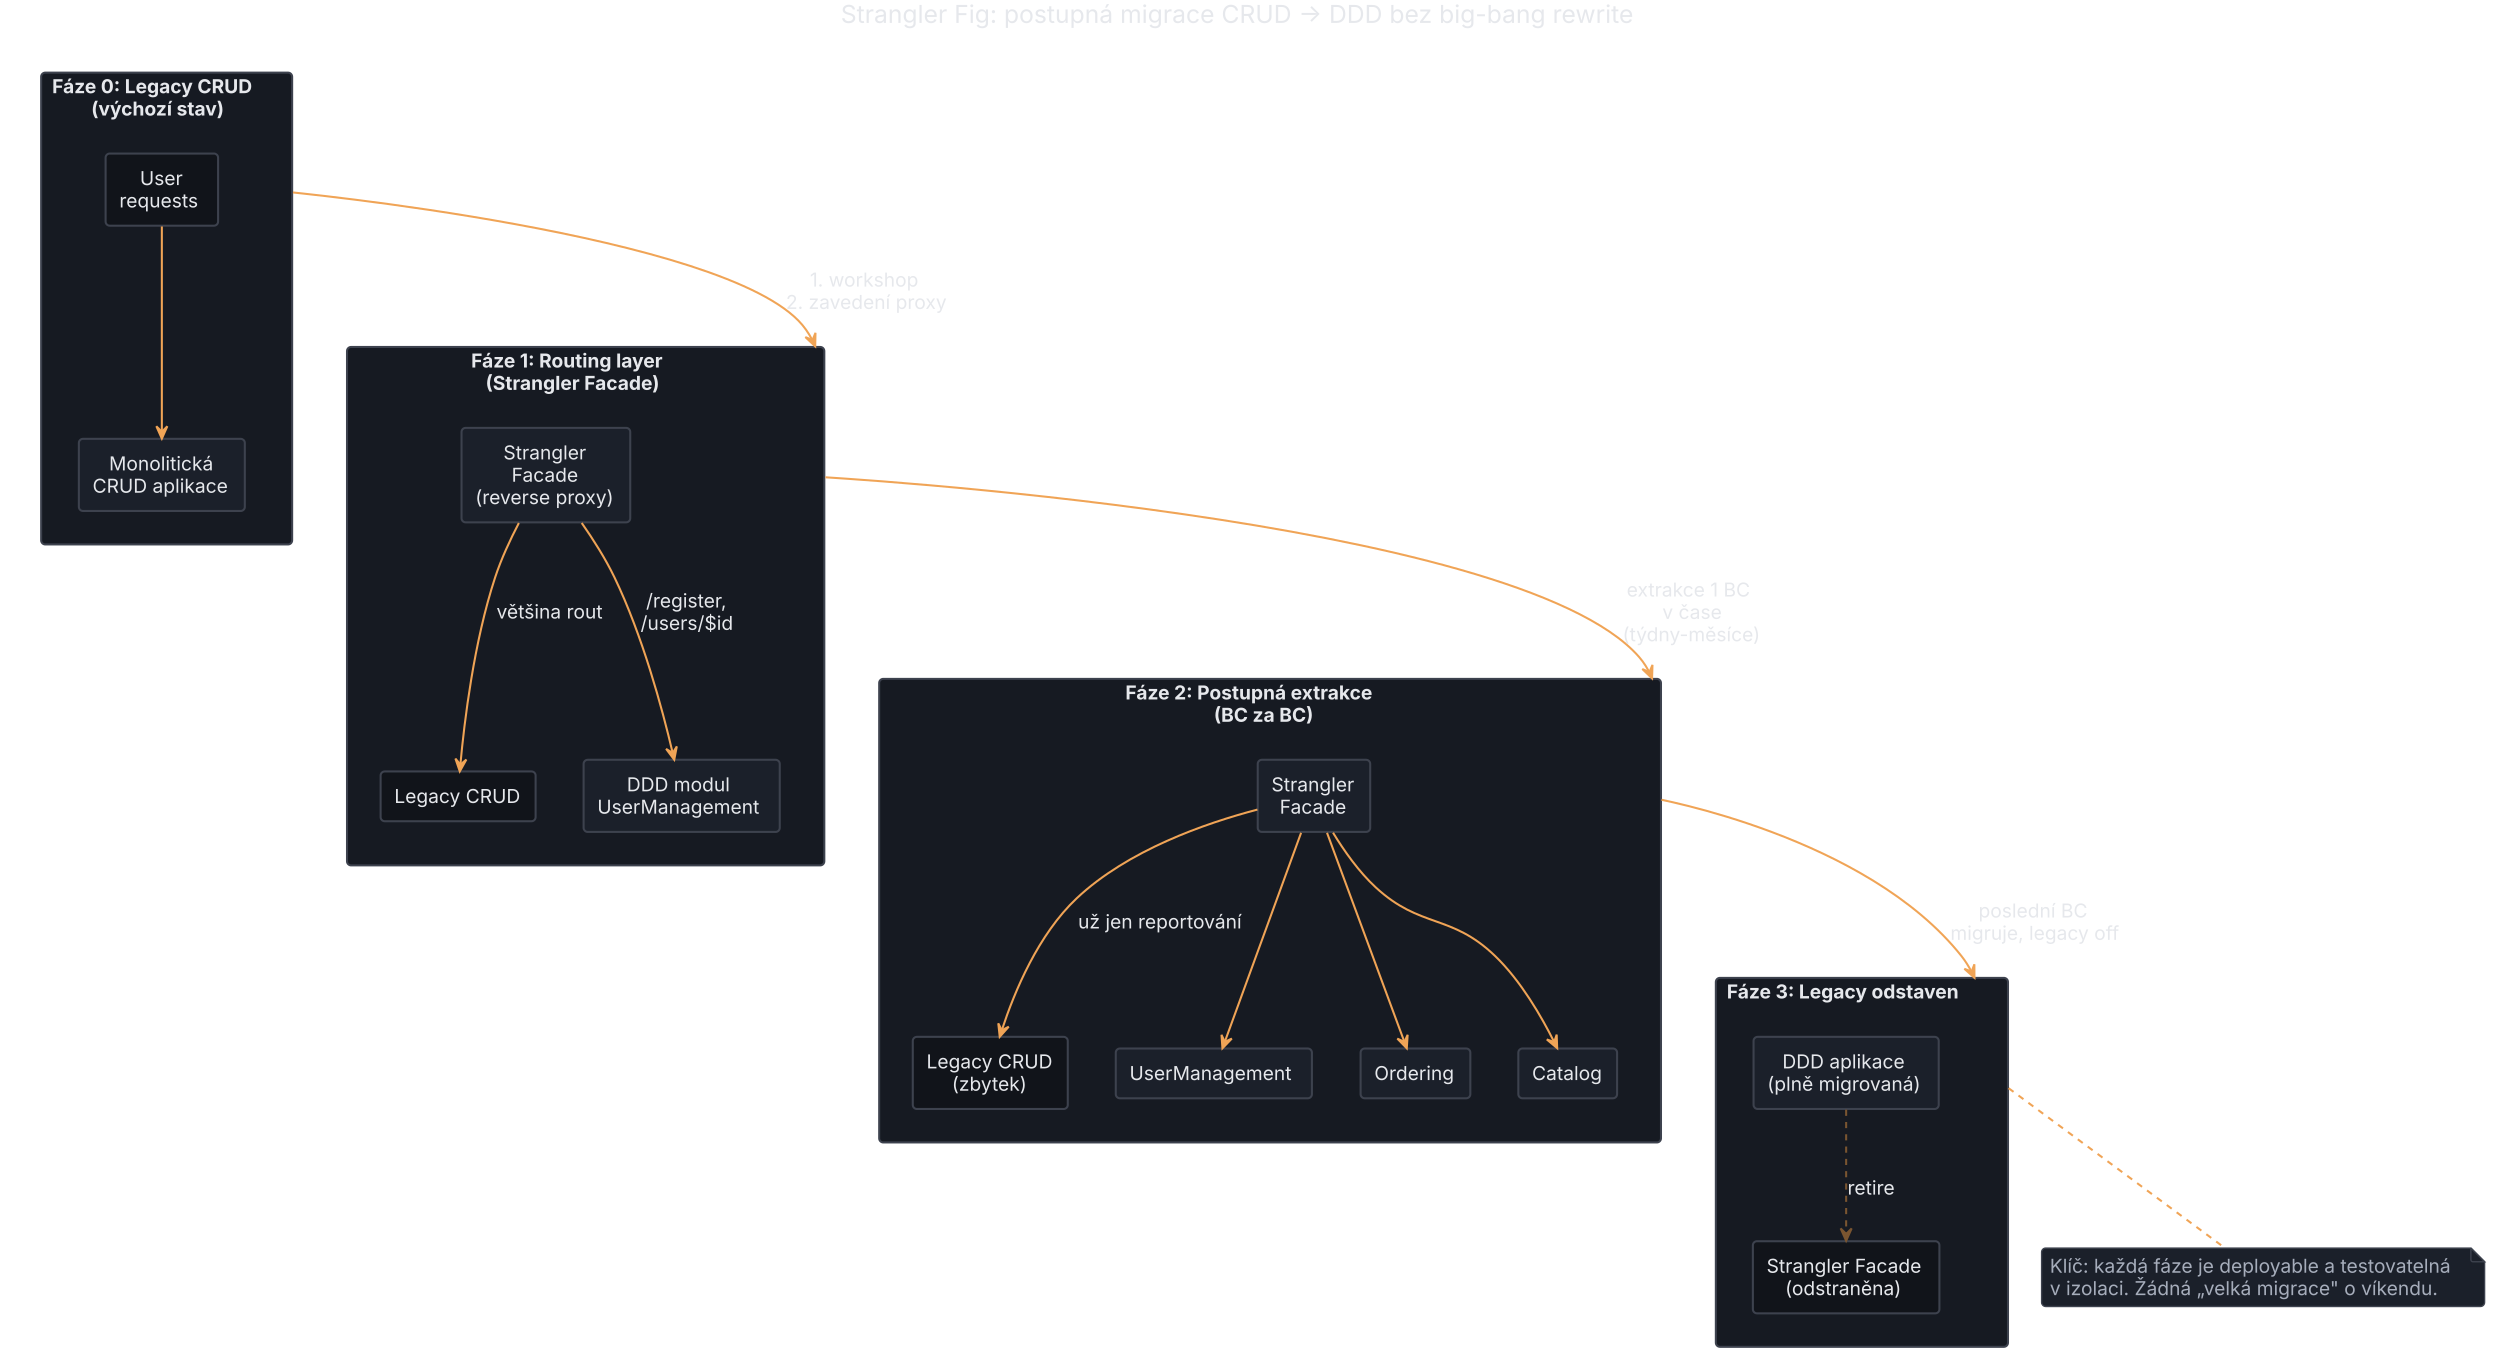
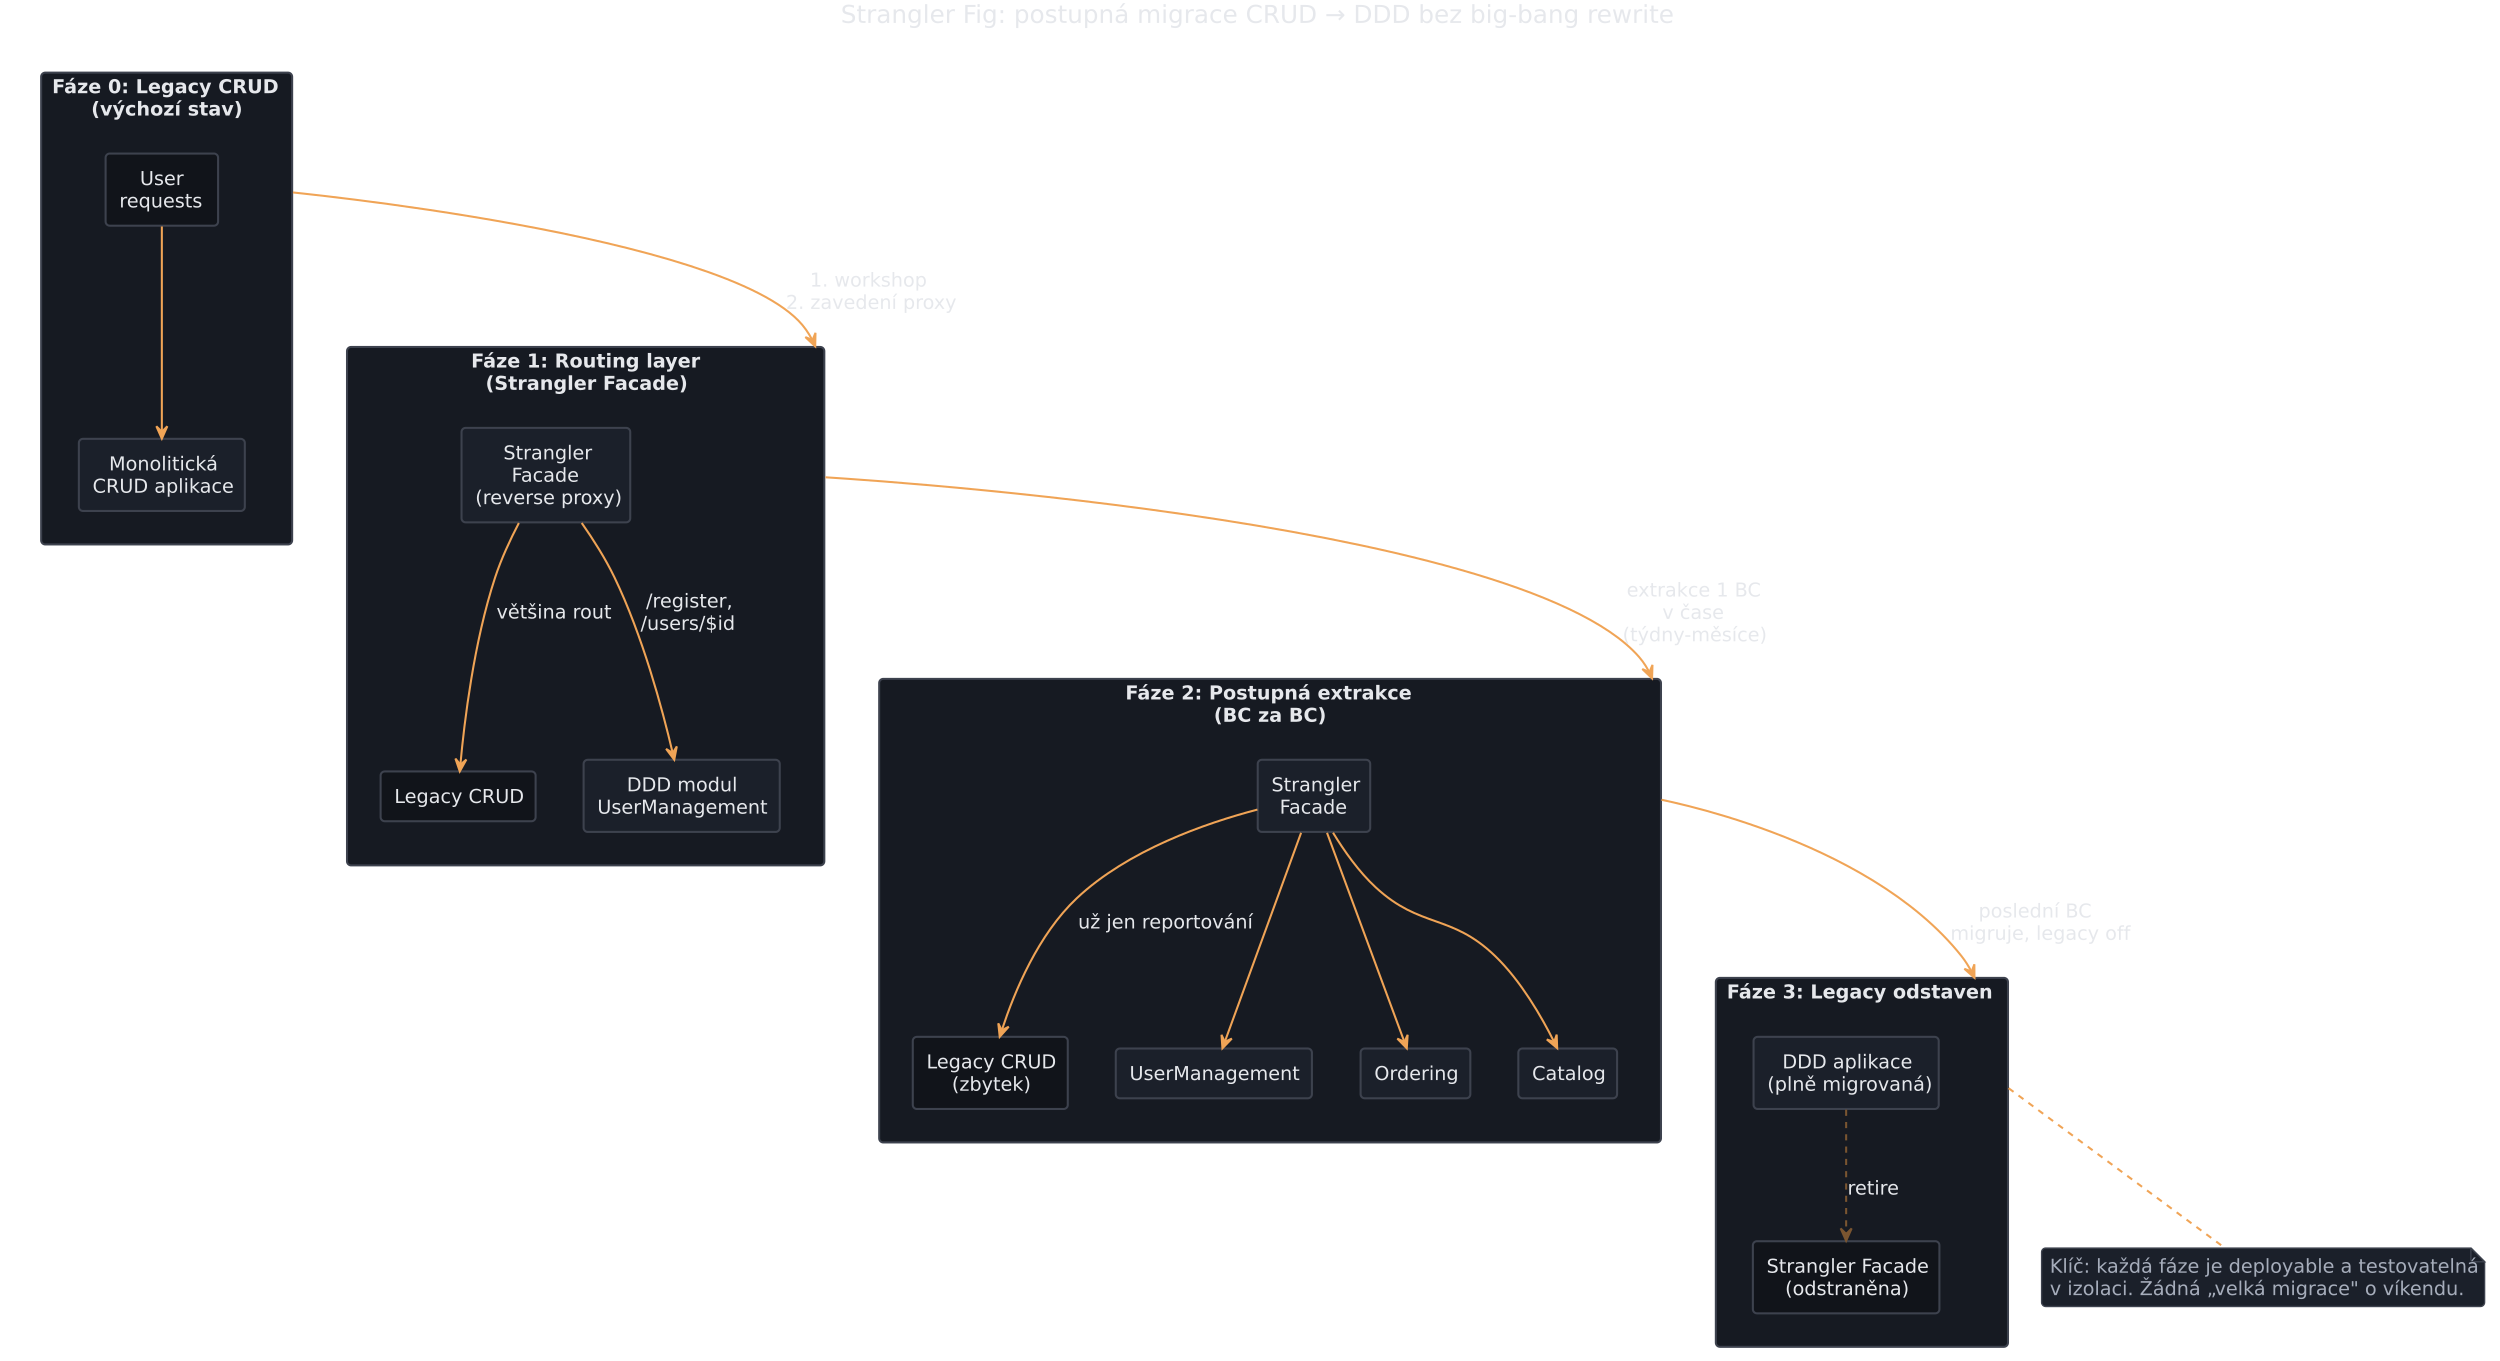
<svg xmlns="http://www.w3.org/2000/svg" contentScriptType="application/ecmascript" contentStyleType="text/css" height="1550px" preserveAspectRatio="none" style="width:2848px;height:1550px;background:#11141A;" version="1.1" viewBox="0 0 2848 1550" width="2848.438px" zoomAndPan="magnify">
  <defs />
  <g>
-     <text fill="#E6E8EC" font-family="Inter, ui-sans-serif, system-ui, -apple-system, sans-serif" font-size="28.125" lengthAdjust="spacingAndGlyphs" textLength="943.75" x="957.812" y="26.106">Strangler Fig: postupná migrace CRUD → DDD bez big-bang rewrite</text>
+     <text fill="#E6E8EC" font-family="DejaVu Sans" font-size="28.125" lengthAdjust="spacingAndGlyphs" textLength="943.75" x="957.812" y="26.106">Strangler Fig: postupná migrace CRUD → DDD bez big-bang rewrite</text>
    <rect fill="#161A22" height="537.5" rx="4.688" ry="4.688" style="stroke: #3D424E; stroke-width: 2.344;" width="285.938" x="46.875" y="82.739" />
-     <text fill="#E6E8EC" font-family="Inter, ui-sans-serif, system-ui, -apple-system, sans-serif" font-size="21.875" font-weight="bold" lengthAdjust="spacingAndGlyphs" textLength="260.938" x="59.375" y="106.169">Fáze 0: Legacy CRUD</text>
-     <text fill="#E6E8EC" font-family="Inter, ui-sans-serif, system-ui, -apple-system, sans-serif" font-size="21.875" font-weight="bold" lengthAdjust="spacingAndGlyphs" textLength="171.875" x="103.906" y="131.633">(výchozí stav)</text>
+     <text fill="#E6E8EC" font-family="DejaVu Sans" font-size="21.875" font-weight="bold" lengthAdjust="spacingAndGlyphs" textLength="260.938" x="59.375" y="106.169">Fáze 0: Legacy CRUD</text>
+     <text fill="#E6E8EC" font-family="DejaVu Sans" font-size="21.875" font-weight="bold" lengthAdjust="spacingAndGlyphs" textLength="171.875" x="103.906" y="131.633">(výchozí stav)</text>
    <rect fill="#161A22" height="590.625" rx="4.688" ry="4.688" style="stroke: #3D424E; stroke-width: 2.344;" width="543.75" x="395.312" y="395.239" />
-     <text fill="#E6E8EC" font-family="Inter, ui-sans-serif, system-ui, -apple-system, sans-serif" font-size="21.875" font-weight="bold" lengthAdjust="spacingAndGlyphs" textLength="260.938" x="536.719" y="418.669">Fáze 1: Routing layer</text>
-     <text fill="#E6E8EC" font-family="Inter, ui-sans-serif, system-ui, -apple-system, sans-serif" font-size="21.875" font-weight="bold" lengthAdjust="spacingAndGlyphs" textLength="228.125" x="553.125" y="444.133">(Strangler Facade)</text>
+     <text fill="#E6E8EC" font-family="DejaVu Sans" font-size="21.875" font-weight="bold" lengthAdjust="spacingAndGlyphs" textLength="260.938" x="536.719" y="418.669">Fáze 1: Routing layer</text>
+     <text fill="#E6E8EC" font-family="DejaVu Sans" font-size="21.875" font-weight="bold" lengthAdjust="spacingAndGlyphs" textLength="228.125" x="553.125" y="444.133">(Strangler Facade)</text>
    <rect fill="#161A22" height="528.125" rx="4.688" ry="4.688" style="stroke: #3D424E; stroke-width: 2.344;" width="890.625" x="1001.562" y="773.364" />
-     <text fill="#E6E8EC" font-family="Inter, ui-sans-serif, system-ui, -apple-system, sans-serif" font-size="21.875" font-weight="bold" lengthAdjust="spacingAndGlyphs" textLength="329.688" x="1282.031" y="796.794">Fáze 2: Postupná extrakce</text>
-     <text fill="#E6E8EC" font-family="Inter, ui-sans-serif, system-ui, -apple-system, sans-serif" font-size="21.875" font-weight="bold" lengthAdjust="spacingAndGlyphs" textLength="128.125" x="1382.812" y="822.258">(BC za BC)</text>
+     <text fill="#E6E8EC" font-family="DejaVu Sans" font-size="21.875" font-weight="bold" lengthAdjust="spacingAndGlyphs" textLength="329.688" x="1282.031" y="796.794">Fáze 2: Postupná extrakce</text>
+     <text fill="#E6E8EC" font-family="DejaVu Sans" font-size="21.875" font-weight="bold" lengthAdjust="spacingAndGlyphs" textLength="128.125" x="1382.812" y="822.258">(BC za BC)</text>
    <rect fill="#161A22" height="420.312" rx="4.688" ry="4.688" style="stroke: #3D424E; stroke-width: 2.344;" width="332.812" x="1954.688" y="1113.989" />
-     <text fill="#E6E8EC" font-family="Inter, ui-sans-serif, system-ui, -apple-system, sans-serif" font-size="21.875" font-weight="bold" lengthAdjust="spacingAndGlyphs" textLength="307.812" x="1967.188" y="1137.419">Fáze 3: Legacy odstaven</text>
+     <text fill="#E6E8EC" font-family="DejaVu Sans" font-size="21.875" font-weight="bold" lengthAdjust="spacingAndGlyphs" textLength="307.812" x="1967.188" y="1137.419">Fáze 3: Legacy odstaven</text>
    <rect fill="#1B202A" height="82.178" rx="4.688" ry="4.688" style="stroke: #3D424E; stroke-width: 2.344;" width="189.062" x="89.844" y="499.927" />
-     <text fill="#E6E8EC" font-family="Inter, ui-sans-serif, system-ui, -apple-system, sans-serif" font-size="21.875" lengthAdjust="spacingAndGlyphs" textLength="120.312" x="124.219" y="535.857">Monolitická</text>
-     <text fill="#E6E8EC" font-family="Inter, ui-sans-serif, system-ui, -apple-system, sans-serif" font-size="21.875" lengthAdjust="spacingAndGlyphs" textLength="157.812" x="105.469" y="561.321">CRUD aplikace</text>
+     <text fill="#E6E8EC" font-family="DejaVu Sans" font-size="21.875" lengthAdjust="spacingAndGlyphs" textLength="120.312" x="124.219" y="535.857">Monolitická</text>
+     <text fill="#E6E8EC" font-family="DejaVu Sans" font-size="21.875" lengthAdjust="spacingAndGlyphs" textLength="157.812" x="105.469" y="561.321">CRUD aplikace</text>
    <rect fill="#11141A" height="82.178" rx="4.688" ry="4.688" style="stroke: #3D424E; stroke-width: 2.344;" width="128.125" x="120.312" y="174.927" />
-     <text fill="#E6E8EC" font-family="Inter, ui-sans-serif, system-ui, -apple-system, sans-serif" font-size="21.875" lengthAdjust="spacingAndGlyphs" textLength="50" x="159.375" y="210.857">User</text>
-     <text fill="#E6E8EC" font-family="Inter, ui-sans-serif, system-ui, -apple-system, sans-serif" font-size="21.875" lengthAdjust="spacingAndGlyphs" textLength="96.875" x="135.938" y="236.321">requests</text>
+     <text fill="#E6E8EC" font-family="DejaVu Sans" font-size="21.875" lengthAdjust="spacingAndGlyphs" textLength="50" x="159.375" y="210.857">User</text>
+     <text fill="#E6E8EC" font-family="DejaVu Sans" font-size="21.875" lengthAdjust="spacingAndGlyphs" textLength="96.875" x="135.938" y="236.321">requests</text>
    <rect fill="#1B202A" height="107.642" rx="4.688" ry="4.688" style="stroke: #3D424E; stroke-width: 2.344;" width="192.188" x="525.781" y="487.427" />
-     <text fill="#E6E8EC" font-family="Inter, ui-sans-serif, system-ui, -apple-system, sans-serif" font-size="21.875" lengthAdjust="spacingAndGlyphs" textLength="96.875" x="573.438" y="523.357">Strangler</text>
-     <text fill="#E6E8EC" font-family="Inter, ui-sans-serif, system-ui, -apple-system, sans-serif" font-size="21.875" lengthAdjust="spacingAndGlyphs" textLength="78.125" x="582.812" y="548.821">Facade</text>
-     <text fill="#E6E8EC" font-family="Inter, ui-sans-serif, system-ui, -apple-system, sans-serif" font-size="21.875" lengthAdjust="spacingAndGlyphs" textLength="160.938" x="541.406" y="574.284">(reverse proxy)</text>
+     <text fill="#E6E8EC" font-family="DejaVu Sans" font-size="21.875" lengthAdjust="spacingAndGlyphs" textLength="96.875" x="573.438" y="523.357">Strangler</text>
+     <text fill="#E6E8EC" font-family="DejaVu Sans" font-size="21.875" lengthAdjust="spacingAndGlyphs" textLength="78.125" x="582.812" y="548.821">Facade</text>
+     <text fill="#E6E8EC" font-family="DejaVu Sans" font-size="21.875" lengthAdjust="spacingAndGlyphs" textLength="160.938" x="541.406" y="574.284">(reverse proxy)</text>
    <rect fill="#11141A" height="56.714" rx="4.688" ry="4.688" style="stroke: #3D424E; stroke-width: 2.344;" width="176.562" x="433.594" y="878.833" />
-     <text fill="#E6E8EC" font-family="Inter, ui-sans-serif, system-ui, -apple-system, sans-serif" font-size="21.875" lengthAdjust="spacingAndGlyphs" textLength="145.312" x="449.219" y="914.763">Legacy CRUD</text>
+     <text fill="#E6E8EC" font-family="DejaVu Sans" font-size="21.875" lengthAdjust="spacingAndGlyphs" textLength="145.312" x="449.219" y="914.763">Legacy CRUD</text>
    <rect fill="#1B202A" height="82.178" rx="4.688" ry="4.688" style="stroke: #3D424E; stroke-width: 2.344;" width="223.438" x="664.844" y="865.552" />
-     <text fill="#E6E8EC" font-family="Inter, ui-sans-serif, system-ui, -apple-system, sans-serif" font-size="21.875" lengthAdjust="spacingAndGlyphs" textLength="125" x="714.062" y="901.482">DDD modul</text>
-     <text fill="#E6E8EC" font-family="Inter, ui-sans-serif, system-ui, -apple-system, sans-serif" font-size="21.875" lengthAdjust="spacingAndGlyphs" textLength="192.188" x="680.469" y="926.946">UserManagement</text>
+     <text fill="#E6E8EC" font-family="DejaVu Sans" font-size="21.875" lengthAdjust="spacingAndGlyphs" textLength="125" x="714.062" y="901.482">DDD modul</text>
+     <text fill="#E6E8EC" font-family="DejaVu Sans" font-size="21.875" lengthAdjust="spacingAndGlyphs" textLength="192.188" x="680.469" y="926.946">UserManagement</text>
    <rect fill="#1B202A" height="82.178" rx="4.688" ry="4.688" style="stroke: #3D424E; stroke-width: 2.344;" width="128.125" x="1432.812" y="865.552" />
-     <text fill="#E6E8EC" font-family="Inter, ui-sans-serif, system-ui, -apple-system, sans-serif" font-size="21.875" lengthAdjust="spacingAndGlyphs" textLength="96.875" x="1448.438" y="901.482">Strangler</text>
-     <text fill="#E6E8EC" font-family="Inter, ui-sans-serif, system-ui, -apple-system, sans-serif" font-size="21.875" lengthAdjust="spacingAndGlyphs" textLength="78.125" x="1457.812" y="926.946">Facade</text>
+     <text fill="#E6E8EC" font-family="DejaVu Sans" font-size="21.875" lengthAdjust="spacingAndGlyphs" textLength="96.875" x="1448.438" y="901.482">Strangler</text>
+     <text fill="#E6E8EC" font-family="DejaVu Sans" font-size="21.875" lengthAdjust="spacingAndGlyphs" textLength="78.125" x="1457.812" y="926.946">Facade</text>
    <rect fill="#11141A" height="82.178" rx="4.688" ry="4.688" style="stroke: #3D424E; stroke-width: 2.344;" width="176.562" x="1039.844" y="1181.177" />
-     <text fill="#E6E8EC" font-family="Inter, ui-sans-serif, system-ui, -apple-system, sans-serif" font-size="21.875" lengthAdjust="spacingAndGlyphs" textLength="145.312" x="1055.469" y="1217.107">Legacy CRUD</text>
-     <text fill="#E6E8EC" font-family="Inter, ui-sans-serif, system-ui, -apple-system, sans-serif" font-size="21.875" lengthAdjust="spacingAndGlyphs" textLength="87.5" x="1084.375" y="1242.571">(zbytek)</text>
+     <text fill="#E6E8EC" font-family="DejaVu Sans" font-size="21.875" lengthAdjust="spacingAndGlyphs" textLength="145.312" x="1055.469" y="1217.107">Legacy CRUD</text>
+     <text fill="#E6E8EC" font-family="DejaVu Sans" font-size="21.875" lengthAdjust="spacingAndGlyphs" textLength="87.5" x="1084.375" y="1242.571">(zbytek)</text>
    <rect fill="#1B202A" height="56.714" rx="4.688" ry="4.688" style="stroke: #3D424E; stroke-width: 2.344;" width="223.438" x="1271.094" y="1194.458" />
-     <text fill="#E6E8EC" font-family="Inter, ui-sans-serif, system-ui, -apple-system, sans-serif" font-size="21.875" lengthAdjust="spacingAndGlyphs" textLength="192.188" x="1286.719" y="1230.388">UserManagement</text>
+     <text fill="#E6E8EC" font-family="DejaVu Sans" font-size="21.875" lengthAdjust="spacingAndGlyphs" textLength="192.188" x="1286.719" y="1230.388">UserManagement</text>
    <rect fill="#1B202A" height="56.714" rx="4.688" ry="4.688" style="stroke: #3D424E; stroke-width: 2.344;" width="125" x="1550" y="1194.458" />
-     <text fill="#E6E8EC" font-family="Inter, ui-sans-serif, system-ui, -apple-system, sans-serif" font-size="21.875" lengthAdjust="spacingAndGlyphs" textLength="93.75" x="1565.625" y="1230.388">Ordering</text>
+     <text fill="#E6E8EC" font-family="DejaVu Sans" font-size="21.875" lengthAdjust="spacingAndGlyphs" textLength="93.75" x="1565.625" y="1230.388">Ordering</text>
    <rect fill="#1B202A" height="56.714" rx="4.688" ry="4.688" style="stroke: #3D424E; stroke-width: 2.344;" width="112.5" x="1729.688" y="1194.458" />
-     <text fill="#E6E8EC" font-family="Inter, ui-sans-serif, system-ui, -apple-system, sans-serif" font-size="21.875" lengthAdjust="spacingAndGlyphs" textLength="81.25" x="1745.312" y="1230.388">Catalog</text>
+     <text fill="#E6E8EC" font-family="DejaVu Sans" font-size="21.875" lengthAdjust="spacingAndGlyphs" textLength="81.25" x="1745.312" y="1230.388">Catalog</text>
    <rect fill="#1B202A" height="82.178" rx="4.688" ry="4.688" style="stroke: #3D424E; stroke-width: 2.344;" width="210.938" x="1997.656" y="1181.177" />
-     <text fill="#E6E8EC" font-family="Inter, ui-sans-serif, system-ui, -apple-system, sans-serif" font-size="21.875" lengthAdjust="spacingAndGlyphs" textLength="145.312" x="2030.469" y="1217.107">DDD aplikace</text>
-     <text fill="#E6E8EC" font-family="Inter, ui-sans-serif, system-ui, -apple-system, sans-serif" font-size="21.875" lengthAdjust="spacingAndGlyphs" textLength="179.688" x="2013.281" y="1242.571">(plně migrovaná)</text>
+     <text fill="#E6E8EC" font-family="DejaVu Sans" font-size="21.875" lengthAdjust="spacingAndGlyphs" textLength="145.312" x="2030.469" y="1217.107">DDD aplikace</text>
+     <text fill="#E6E8EC" font-family="DejaVu Sans" font-size="21.875" lengthAdjust="spacingAndGlyphs" textLength="179.688" x="2013.281" y="1242.571">(plně migrovaná)</text>
    <rect fill="#11141A" height="82.178" rx="4.688" ry="4.688" style="stroke: #3D424E; stroke-width: 2.344;" width="212.5" x="1996.875" y="1413.989" />
-     <text fill="#E6E8EC" font-family="Inter, ui-sans-serif, system-ui, -apple-system, sans-serif" font-size="21.875" lengthAdjust="spacingAndGlyphs" textLength="181.25" x="2012.5" y="1449.919">Strangler Facade</text>
-     <text fill="#E6E8EC" font-family="Inter, ui-sans-serif, system-ui, -apple-system, sans-serif" font-size="21.875" lengthAdjust="spacingAndGlyphs" textLength="139.062" x="2033.594" y="1475.383">(odstraněna)</text>
+     <text fill="#E6E8EC" font-family="DejaVu Sans" font-size="21.875" lengthAdjust="spacingAndGlyphs" textLength="181.25" x="2012.5" y="1449.919">Strangler Facade</text>
+     <text fill="#E6E8EC" font-family="DejaVu Sans" font-size="21.875" lengthAdjust="spacingAndGlyphs" textLength="139.062" x="2033.594" y="1475.383">(odstraněna)</text>
    <path d="M2325.781,1426.489 L2325.781,1483.667 A4.688,4.688 0 0 0 2330.469,1488.354 L2825.781,1488.354 A4.688,4.688 0 0 0 2830.469,1483.667 L2830.469,1437.427 L2814.844,1421.802 L2330.469,1421.802 A4.688,4.688 0 0 0 2325.781,1426.489 " fill="#1B202A" style="stroke: #3D424E; stroke-width: 1.562;" />
    <path d="M2814.844,1421.802 L2814.844,1435.083 A2.344,2.344 0 0 0 2817.188,1437.427 L2830.469,1437.427 L2814.844,1421.802 " fill="#1B202A" style="stroke: #3D424E; stroke-width: 1.562;" />
-     <text fill="#A6ADBB" font-family="Inter, ui-sans-serif, system-ui, -apple-system, sans-serif" font-size="21.875" lengthAdjust="spacingAndGlyphs" textLength="471.875" x="2335.156" y="1449.919">Klíč: každá fáze je deployable a testovatelná</text>
-     <text fill="#A6ADBB" font-family="Inter, ui-sans-serif, system-ui, -apple-system, sans-serif" font-size="21.875" lengthAdjust="spacingAndGlyphs" textLength="453.125" x="2335.156" y="1475.383">v izolaci. Žádná „velká migrace" o víkendu.</text>
+     <text fill="#A6ADBB" font-family="DejaVu Sans" font-size="21.875" lengthAdjust="spacingAndGlyphs" textLength="471.875" x="2335.156" y="1449.919">Klíč: každá fáze je deployable a testovatelná</text>
+     <text fill="#A6ADBB" font-family="DejaVu Sans" font-size="21.875" lengthAdjust="spacingAndGlyphs" textLength="453.125" x="2335.156" y="1475.383">v izolaci. Žádná „velká migrace" o víkendu.</text>
    <path d="M184.375,258.005 C184.375,317.208 184.375,427.771 184.375,491.38 " fill="none" id="p0_user-&gt;p0_app" style="stroke: #F0A456; stroke-width: 2.344;" />
    <polygon fill="#F0A456" points="184.375,499.661,190.625,485.599,184.375,491.849,178.125,485.599,184.375,499.661" style="stroke: #F0A456; stroke-width: 2.344;" />
    <path d="M591.094,595.817 C581.172,614.817 570.969,636.739 564.062,657.739 C539.859,731.38 528.922,822.13 524.5,870.739 " fill="none" id="p1_strangler-&gt;p1_legacy" style="stroke: #F0A456; stroke-width: 2.344;" />
    <polygon fill="#F0A456" points="523.797,878.739,531.267,865.285,524.488,870.957,518.816,864.179,523.797,878.739" style="stroke: #F0A456; stroke-width: 2.344;" />
-     <text fill="#E6E8EC" font-family="Inter, ui-sans-serif, system-ui, -apple-system, sans-serif" font-size="21.875" lengthAdjust="spacingAndGlyphs" textLength="126.562" x="565.625" y="704.607">většina rout</text>
+     <text fill="#E6E8EC" font-family="DejaVu Sans" font-size="21.875" lengthAdjust="spacingAndGlyphs" textLength="126.562" x="565.625" y="704.607">většina rout</text>
    <path d="M662.703,595.802 C675.906,614.63 689.75,636.442 700,657.739 C731.859,723.942 754.234,806.427 766.25,857.505 " fill="none" id="p1_strangler-&gt;p1_new" style="stroke: #F0A456; stroke-width: 2.344;" />
    <polygon fill="#F0A456" points="768.094,865.427,771.009,850.317,766.331,857.816,758.831,853.138,768.094,865.427" style="stroke: #F0A456; stroke-width: 2.344;" />
-     <text fill="#E6E8EC" font-family="Inter, ui-sans-serif, system-ui, -apple-system, sans-serif" font-size="21.875" lengthAdjust="spacingAndGlyphs" textLength="96.875" x="735.938" y="692.107">/register,</text>
-     <text fill="#E6E8EC" font-family="Inter, ui-sans-serif, system-ui, -apple-system, sans-serif" font-size="21.875" lengthAdjust="spacingAndGlyphs" textLength="109.375" x="729.688" y="717.571">/users/$id</text>
+     <text fill="#E6E8EC" font-family="DejaVu Sans" font-size="21.875" lengthAdjust="spacingAndGlyphs" textLength="96.875" x="735.938" y="692.107">/register,</text>
+     <text fill="#E6E8EC" font-family="DejaVu Sans" font-size="21.875" lengthAdjust="spacingAndGlyphs" textLength="109.375" x="729.688" y="717.571">/users/$id</text>
    <path d="M1432.438,922.286 C1372.75,937.927 1284.656,968.661 1226.562,1023.364 C1182.938,1064.427 1155.891,1129.021 1141.438,1173.099 " fill="none" id="p2_strangler-&gt;p2_legacy" style="stroke: #F0A456; stroke-width: 2.344;" />
    <polygon fill="#F0A456" points="1138.891,1181.083,1149.143,1169.607,1141.281,1173.645,1137.242,1165.783,1138.891,1181.083" style="stroke: #F0A456; stroke-width: 2.344;" />
-     <text fill="#E6E8EC" font-family="Inter, ui-sans-serif, system-ui, -apple-system, sans-serif" font-size="21.875" lengthAdjust="spacingAndGlyphs" textLength="193.75" x="1228.125" y="1057.732">už jen reportování</text>
+     <text fill="#E6E8EC" font-family="DejaVu Sans" font-size="21.875" lengthAdjust="spacingAndGlyphs" textLength="193.75" x="1228.125" y="1057.732">už jen reportování</text>
    <path d="M1482.203,948.739 C1459.562,1010.739 1416.547,1128.583 1395.312,1186.771 " fill="none" id="p2_strangler-&gt;p2_um" style="stroke: #F0A456; stroke-width: 2.344;" />
    <polygon fill="#F0A456" points="1392.594,1194.224,1403.284,1183.154,1395.271,1186.884,1391.541,1178.871,1392.594,1194.224" style="stroke: #F0A456; stroke-width: 2.344;" />
    <path d="M1511.75,948.739 C1534.688,1010.739 1578.297,1128.583 1599.828,1186.771 " fill="none" id="p2_strangler-&gt;p2_ord" style="stroke: #F0A456; stroke-width: 2.344;" />
    <polygon fill="#F0A456" points="1602.594,1194.224,1603.59,1178.867,1599.89,1186.894,1591.863,1183.193,1602.594,1194.224" style="stroke: #F0A456; stroke-width: 2.344;" />
    <path d="M1518.609,948.63 C1530.984,968.942 1547.859,993.036 1567.188,1010.864 C1618.406,1058.114 1652.906,1040.677 1703.125,1088.989 C1732.609,1117.349 1756.141,1158.271 1770.484,1187.005 " fill="none" id="p2_strangler-&gt;p2_cat" style="stroke: #F0A456; stroke-width: 2.344;" />
    <polygon fill="#F0A456" points="1773.922,1194.036,1773.36,1178.658,1770.491,1187.017,1762.131,1184.148,1773.922,1194.036" style="stroke: #F0A456; stroke-width: 2.344;" />
    <path d="M2103.125,1264.161 C2103.125,1303.442 2103.125,1363.411 2103.125,1405.364 " fill="none" id="p3_ddd-&gt;p3_facade" style="stroke: #7A5530; stroke-width: 2.344; stroke-dasharray: 7.0,7.0;" />
    <polygon fill="#7A5530" points="2103.125,1413.505,2109.375,1399.442,2103.125,1405.692,2096.875,1399.442,2103.125,1413.505" style="stroke: #7A5530; stroke-width: 2.344;" />
-     <text fill="#E6E8EC" font-family="Inter, ui-sans-serif, system-ui, -apple-system, sans-serif" font-size="21.875" lengthAdjust="spacingAndGlyphs" textLength="56.25" x="2104.688" y="1360.857">retire</text>
+     <text fill="#E6E8EC" font-family="DejaVu Sans" font-size="21.875" lengthAdjust="spacingAndGlyphs" textLength="56.25" x="2104.688" y="1360.857">retire</text>
    <path d="M333.751,219.258 C334.097,219.294 334.45,219.331 334.81,219.369 C337.684,219.671 340.956,220.019 344.597,220.415 C359.161,221.998 379.637,224.335 404.26,227.443 C453.505,233.659 519.339,242.958 587.639,255.474 C724.238,280.505 870.703,318.403 914.062,370.239 C920.027,377.37 924.714,385.313 928.346,393.76 C928.459,394.024 928.572,394.288 928.683,394.553 " fill="none" id="p0-&gt;p1" style="stroke: #F0A456; stroke-width: 2.344;" />
    <polygon fill="#F0A456" points="928.683,394.553,928.992,379.168,925.654,387.352,917.469,384.014,928.683,394.553" style="stroke: #F0A456; stroke-width: 2.344;" />
-     <text fill="#E6E8EC" font-family="Inter, ui-sans-serif, system-ui, -apple-system, sans-serif" font-size="21.875" lengthAdjust="spacingAndGlyphs" textLength="132.812" x="922.656" y="326.482">1. workshop</text>
-     <text fill="#E6E8EC" font-family="Inter, ui-sans-serif, system-ui, -apple-system, sans-serif" font-size="21.875" lengthAdjust="spacingAndGlyphs" textLength="187.5" x="895.312" y="351.945">2. zavedení proxy</text>
+     <text fill="#E6E8EC" font-family="DejaVu Sans" font-size="21.875" lengthAdjust="spacingAndGlyphs" textLength="132.812" x="922.656" y="326.482">1. workshop</text>
+     <text fill="#E6E8EC" font-family="DejaVu Sans" font-size="21.875" lengthAdjust="spacingAndGlyphs" textLength="187.5" x="895.312" y="351.945">2. zavedení proxy</text>
    <path d="M940.318,543.736 C941.212,543.792 942.147,543.852 943.123,543.914 C945.075,544.04 947.189,544.177 949.46,544.327 C954.001,544.626 959.171,544.976 964.924,545.377 C987.938,546.981 1020.297,549.413 1059.218,552.812 C1137.06,559.61 1241.148,570.276 1349.215,585.919 C1565.348,617.204 1797.391,668.395 1867.188,748.364 C1872.852,754.855 1877.311,762.125 1880.777,769.885 C1881.21,770.856 1881.628,771.833 1882.03,772.818 " fill="none" id="p1-&gt;p2" style="stroke: #F0A456; stroke-width: 2.344;" />
    <polygon fill="#F0A456" points="1882.03,772.818,1882.495,757.436,1879.074,765.586,1870.924,762.166,1882.03,772.818" style="stroke: #F0A456; stroke-width: 2.344;" />
-     <text fill="#E6E8EC" font-family="Inter, ui-sans-serif, system-ui, -apple-system, sans-serif" font-size="21.875" lengthAdjust="spacingAndGlyphs" textLength="150" x="1853.125" y="679.607">extrakce 1 BC</text>
-     <text fill="#E6E8EC" font-family="Inter, ui-sans-serif, system-ui, -apple-system, sans-serif" font-size="21.875" lengthAdjust="spacingAndGlyphs" textLength="68.75" x="1893.75" y="705.071">v čase</text>
-     <text fill="#E6E8EC" font-family="Inter, ui-sans-serif, system-ui, -apple-system, sans-serif" font-size="21.875" lengthAdjust="spacingAndGlyphs" textLength="159.375" x="1848.438" y="730.534">(týdny-měsíce)</text>
+     <text fill="#E6E8EC" font-family="DejaVu Sans" font-size="21.875" lengthAdjust="spacingAndGlyphs" textLength="150" x="1853.125" y="679.607">extrakce 1 BC</text>
+     <text fill="#E6E8EC" font-family="DejaVu Sans" font-size="21.875" lengthAdjust="spacingAndGlyphs" textLength="68.75" x="1893.75" y="705.071">v čase</text>
+     <text fill="#E6E8EC" font-family="DejaVu Sans" font-size="21.875" lengthAdjust="spacingAndGlyphs" textLength="159.375" x="1848.438" y="730.534">(týdny-měsíce)</text>
    <path d="M1892.783,911.093 C1900.233,912.656 1910.591,914.971 1923.15,918.136 C1948.268,924.468 1982.189,934.207 2019.266,948.163 C2093.418,976.075 2180.188,1020.856 2234.375,1088.989 C2238.932,1094.72 2242.866,1100.998 2246.262,1107.609 C2247.111,1109.261 2247.926,1110.935 2248.709,1112.625 C2248.905,1113.048 2249.099,1113.472 2249.29,1113.897 " fill="none" id="p2-&gt;p3" style="stroke: #F0A456; stroke-width: 2.344;" />
    <polygon fill="#F0A456" points="2249.29,1113.897,2249.202,1098.508,2246.076,1106.776,2237.809,1103.65,2249.29,1113.897" style="stroke: #F0A456; stroke-width: 2.344;" />
-     <text fill="#E6E8EC" font-family="Inter, ui-sans-serif, system-ui, -apple-system, sans-serif" font-size="21.875" lengthAdjust="spacingAndGlyphs" textLength="129.688" x="2253.906" y="1045.232">poslední BC</text>
-     <text fill="#E6E8EC" font-family="Inter, ui-sans-serif, system-ui, -apple-system, sans-serif" font-size="21.875" lengthAdjust="spacingAndGlyphs" textLength="193.75" x="2221.875" y="1070.696">migruje, legacy off</text>
+     <text fill="#E6E8EC" font-family="DejaVu Sans" font-size="21.875" lengthAdjust="spacingAndGlyphs" textLength="129.688" x="2253.906" y="1045.232">poslední BC</text>
+     <text fill="#E6E8EC" font-family="DejaVu Sans" font-size="21.875" lengthAdjust="spacingAndGlyphs" textLength="193.75" x="2221.875" y="1070.696">migruje, legacy off</text>
    <path d="M2288.209,1239.681 C2288.452,1239.86 2288.696,1240.041 2288.943,1240.223 C2289.435,1240.587 2289.935,1240.956 2290.442,1241.33 C2291.455,1242.079 2292.497,1242.848 2293.566,1243.638 C2295.704,1245.217 2297.951,1246.877 2300.3,1248.611 C2319.084,1262.486 2344.335,1281.137 2371.986,1301.562 C2427.289,1342.411 2492.195,1390.356 2534.188,1421.38 " fill="none" id="p3-GMN30" style="stroke: #F0A456; stroke-width: 2.344; stroke-dasharray: 7.0,7.0;" />
  </g>
</svg>
